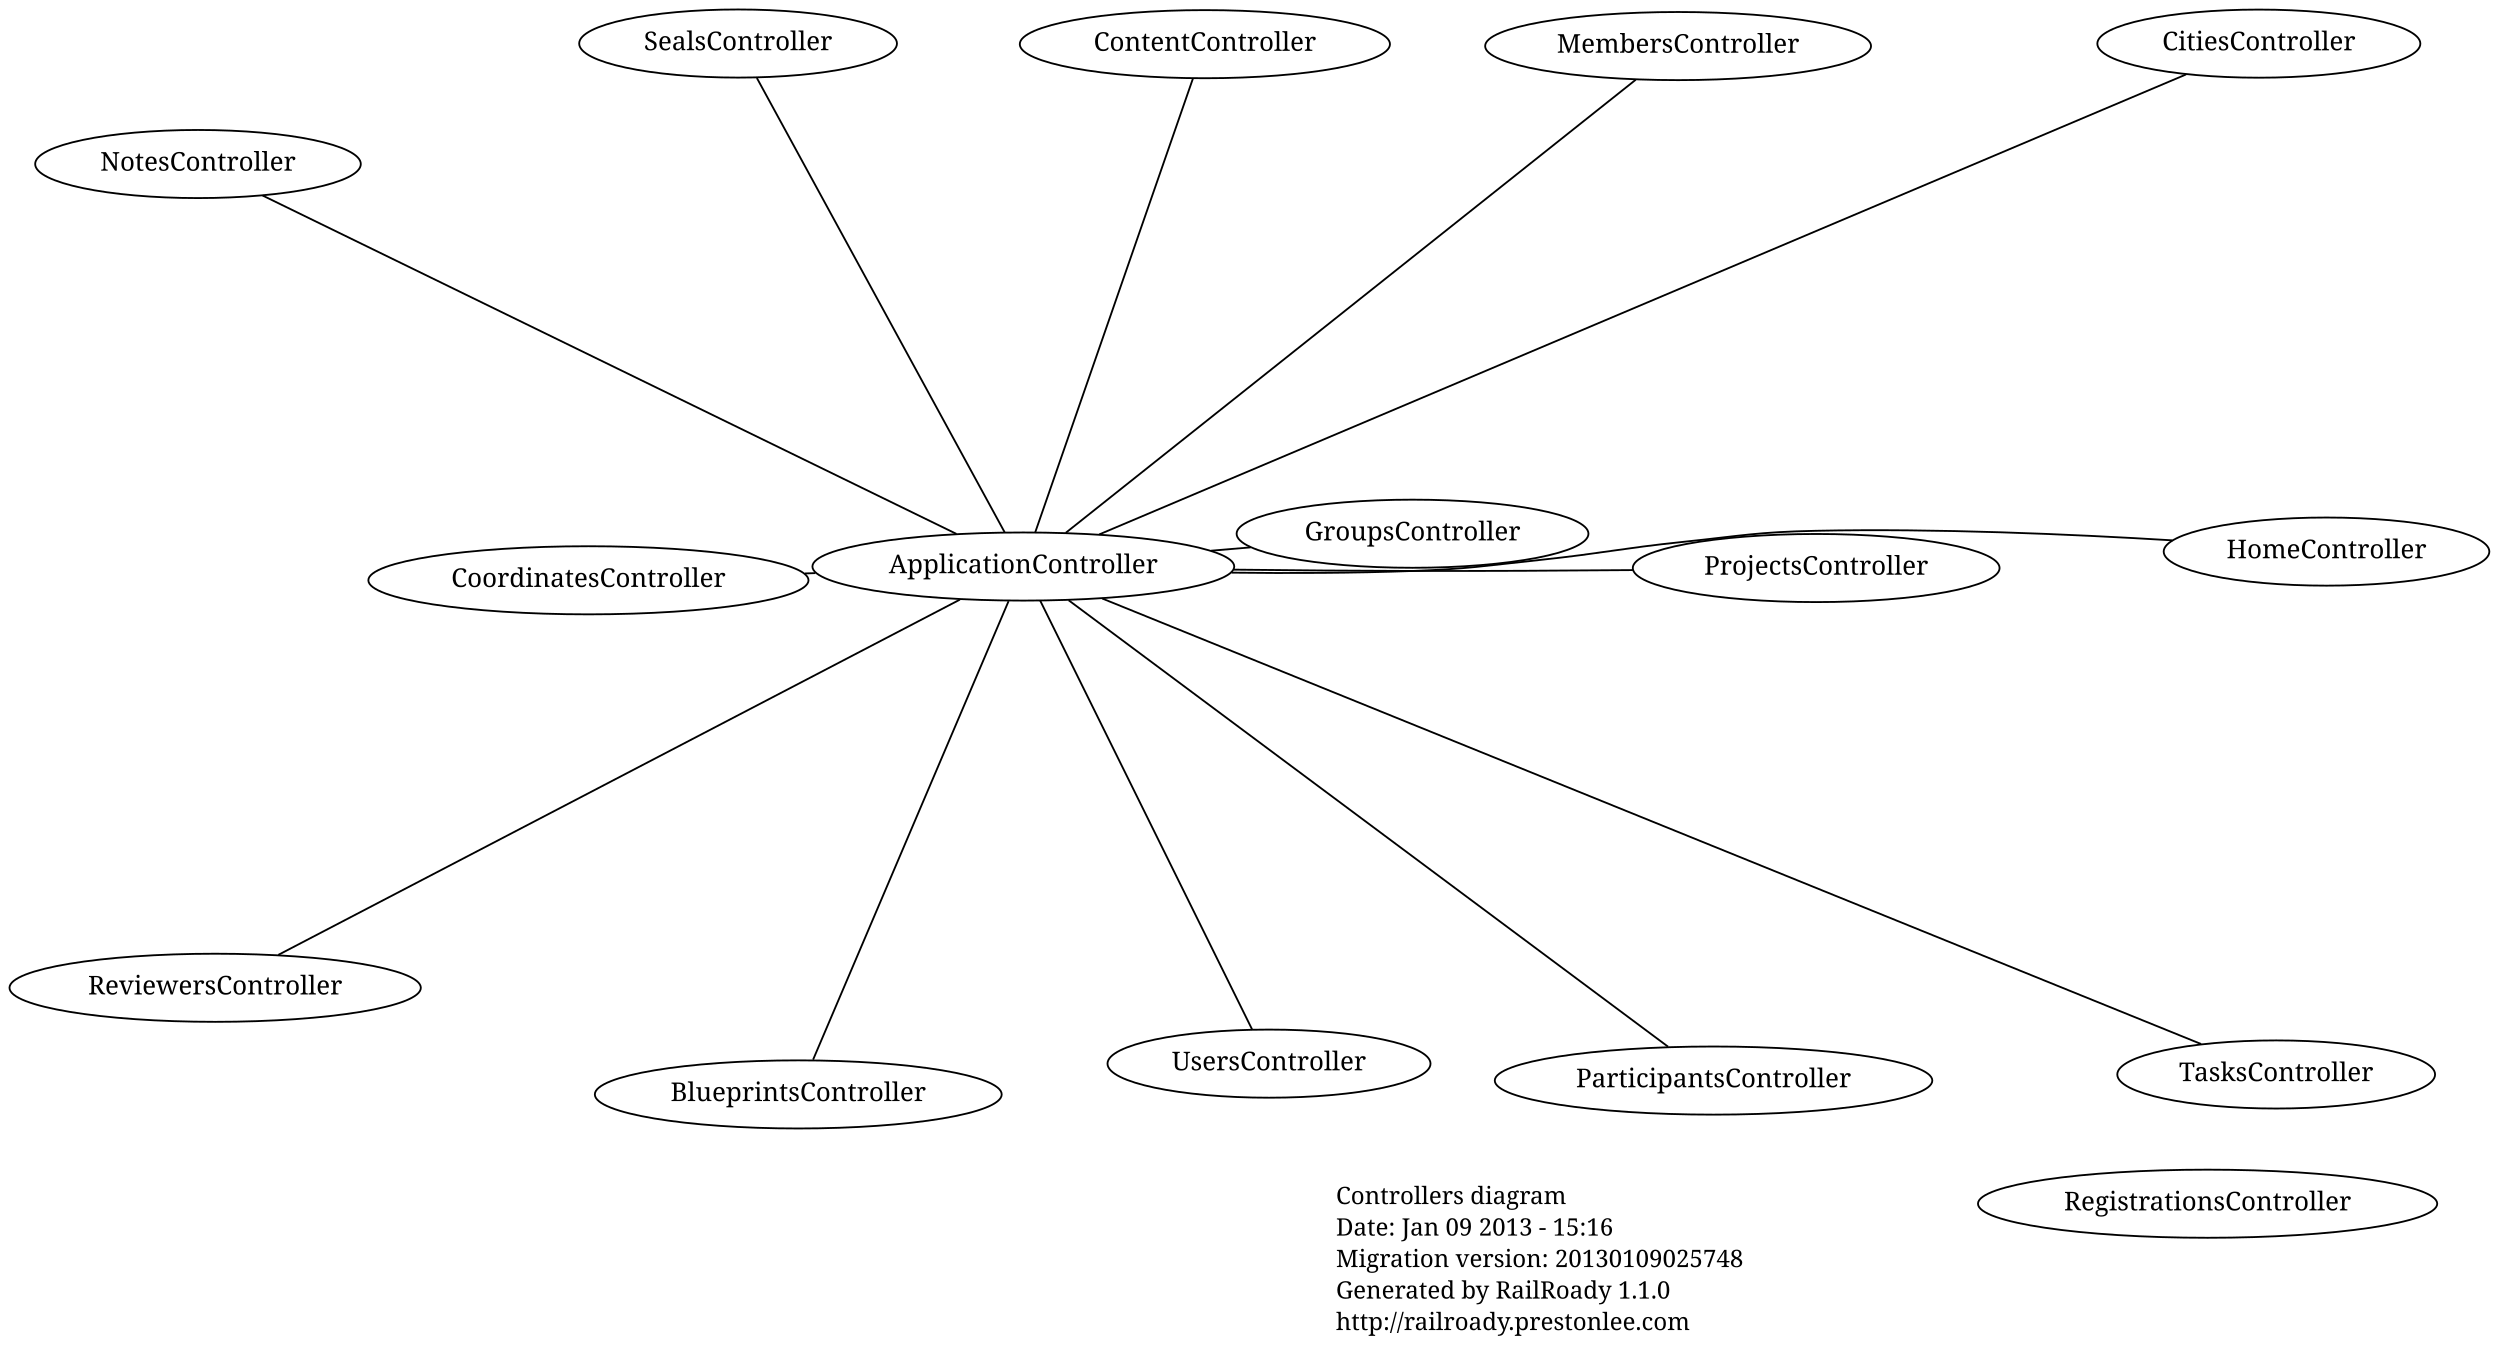
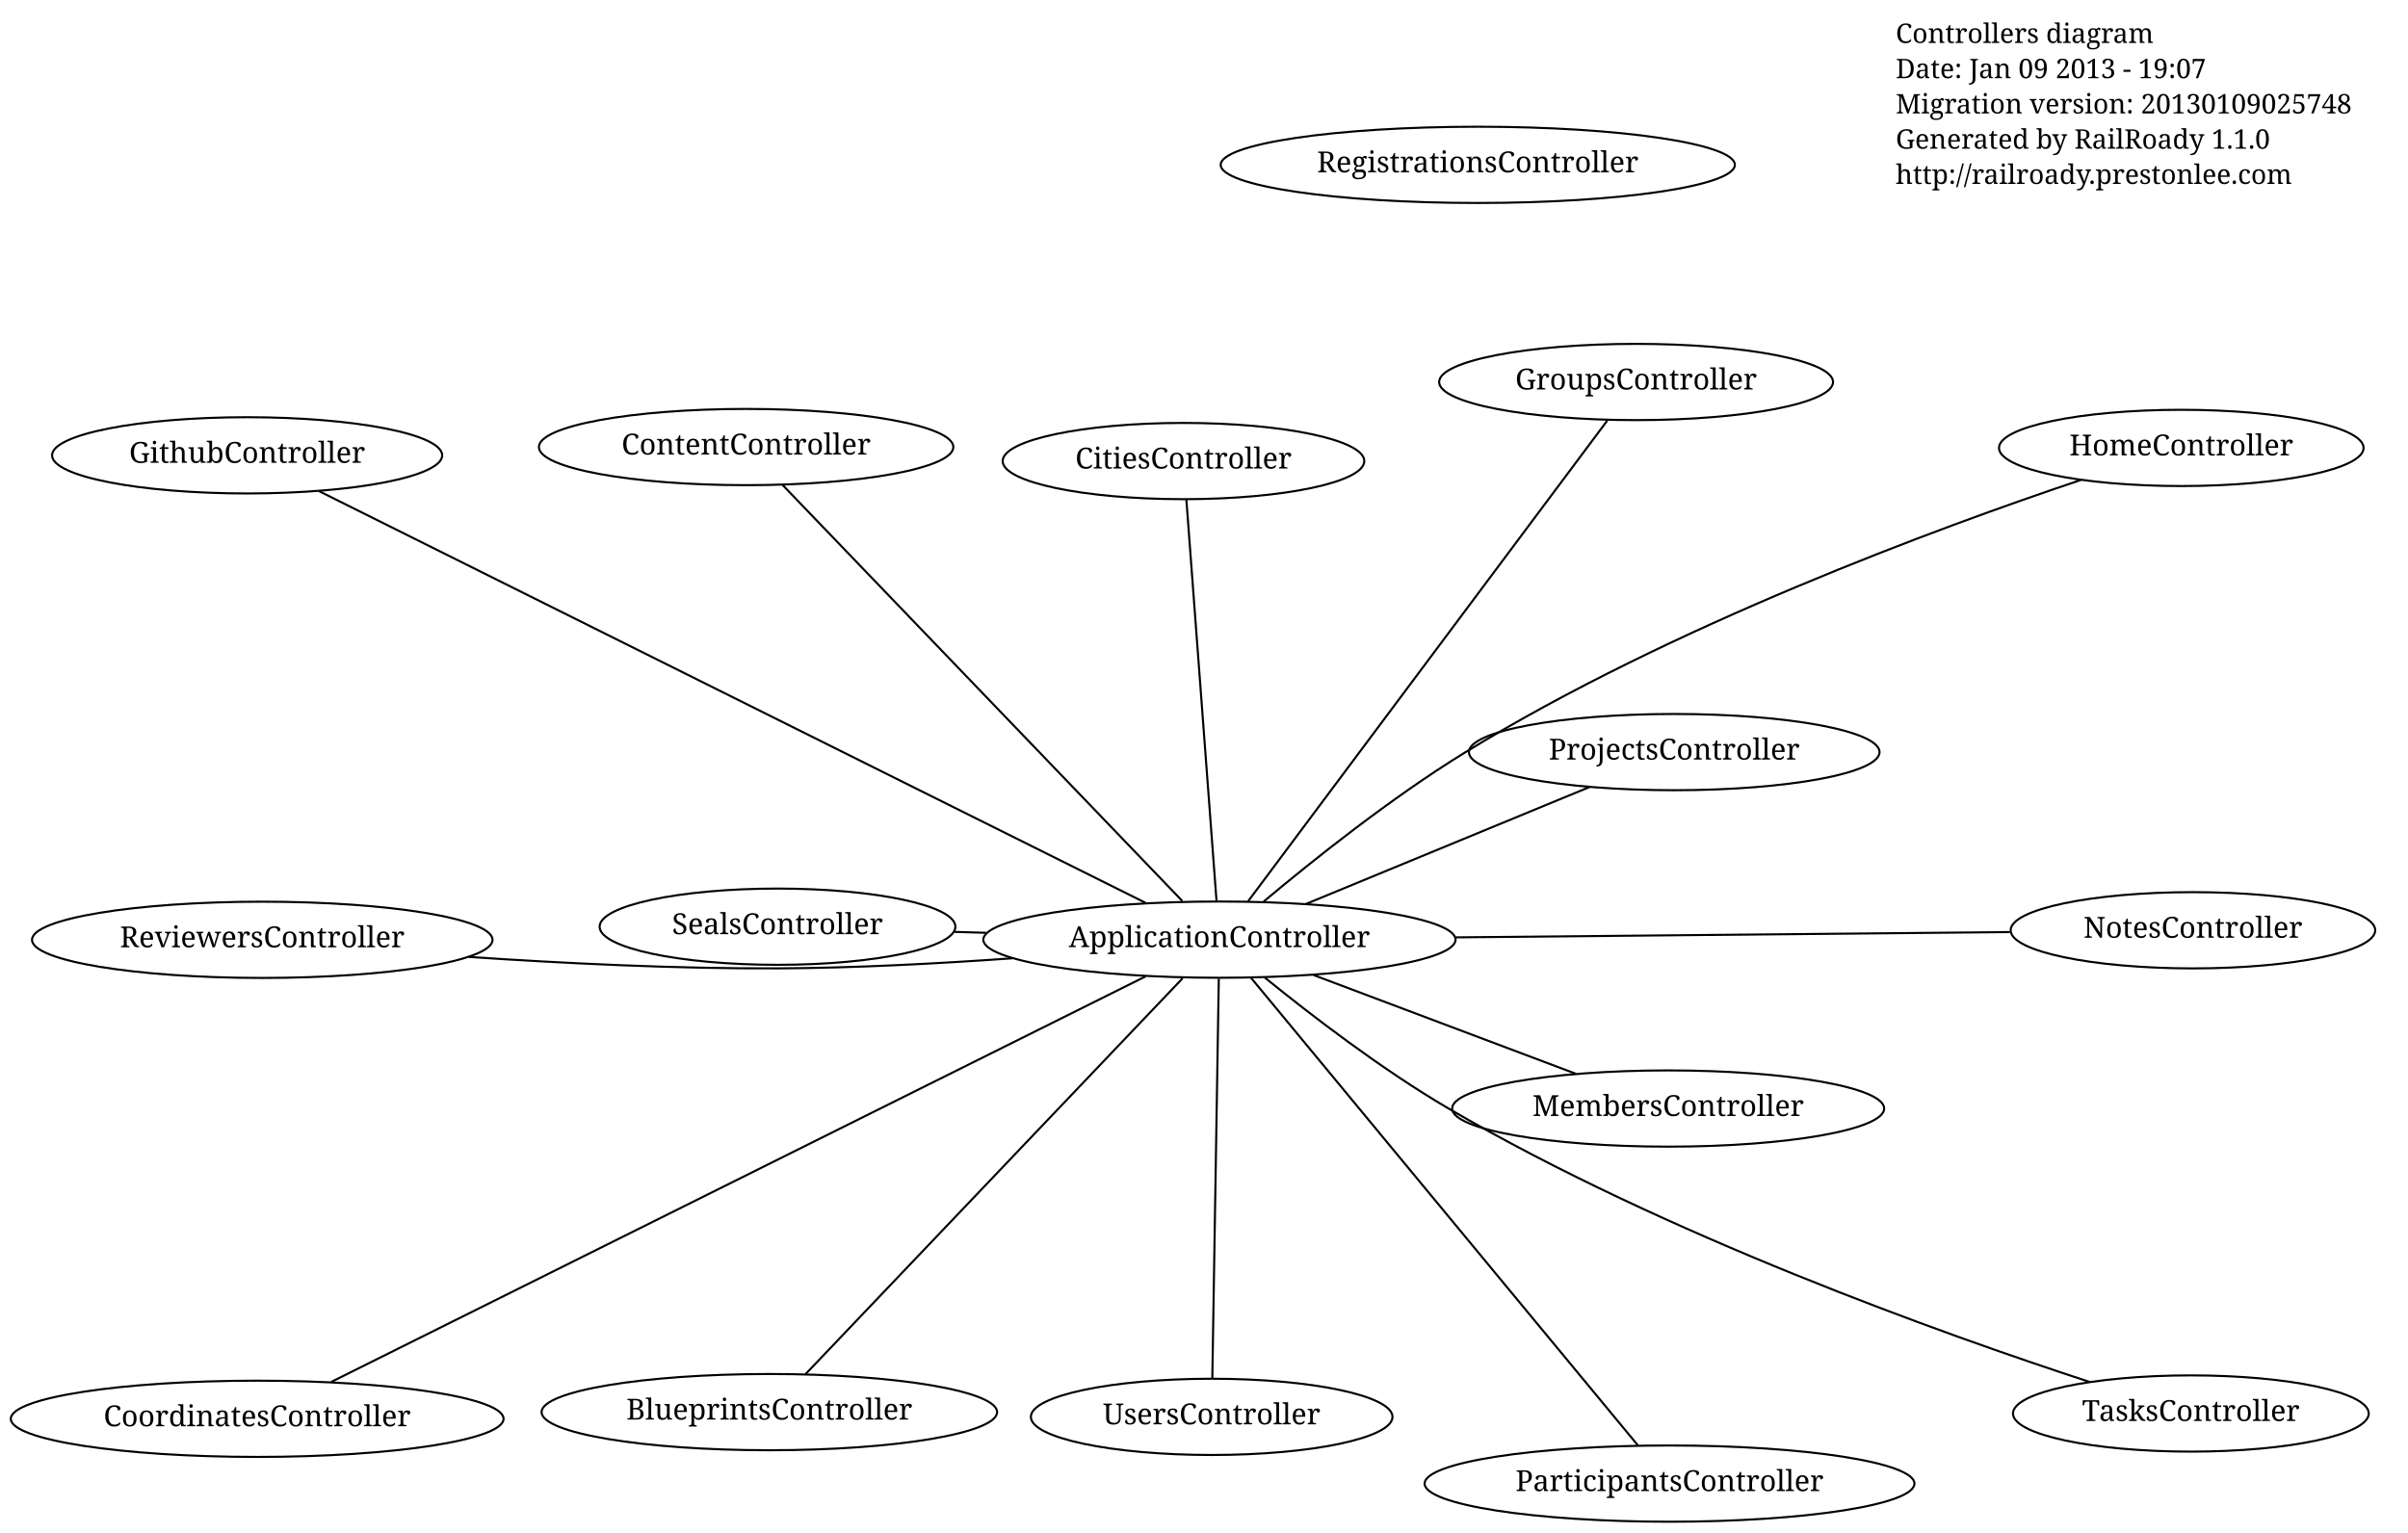
- <svg xmlns="http://www.w3.org/2000/svg" width="1349pt" height="732pt" viewBox="0.00 0.00 1349.19 732.26">
-   <g id="graph1" class="graph" transform="scale(1 1) rotate(0) translate(4 728.259)">
-     <polygon fill="white" stroke="white" points="-4,5 -4,-728.259 1346.19,-728.259 1346.19,5 -4,5" />
+ <svg xmlns="http://www.w3.org/2000/svg" width="1161pt" height="739pt" viewBox="0.00 0.00 1161.00 739.00">
+   <g id="graph1" class="graph" transform="scale(1 1) rotate(0) translate(4 735)">
+     <polygon fill="white" stroke="white" points="-4,5 -4,-735 1158,-735 1158,5 -4,5" />
    <g id="node1" class="node">
-       <text text-anchor="start" x="717" y="-78.3" font-family="Times Roman,serif" font-size="13.00">Controllers diagram</text>
-       <text text-anchor="start" x="717" y="-61.3" font-family="Times Roman,serif" font-size="13.00">Date: Jan 09 2013 - 15:16</text>
-       <text text-anchor="start" x="717" y="-44.3" font-family="Times Roman,serif" font-size="13.00">Migration version: 20130109025748</text>
-       <text text-anchor="start" x="717" y="-27.3" font-family="Times Roman,serif" font-size="13.00">Generated by RailRoady 1.1.0</text>
-       <text text-anchor="start" x="717" y="-10.3" font-family="Times Roman,serif" font-size="13.00">http://railroady.prestonlee.com</text>
+       <text text-anchor="start" x="910" y="-714.3" font-family="Times Roman,serif" font-size="13.00">Controllers diagram</text>
+       <text text-anchor="start" x="910" y="-697.3" font-family="Times Roman,serif" font-size="13.00">Date: Jan 09 2013 - 19:07</text>
+       <text text-anchor="start" x="910" y="-680.3" font-family="Times Roman,serif" font-size="13.00">Migration version: 20130109025748</text>
+       <text text-anchor="start" x="910" y="-663.3" font-family="Times Roman,serif" font-size="13.00">Generated by RailRoady 1.1.0</text>
+       <text text-anchor="start" x="910" y="-646.3" font-family="Times Roman,serif" font-size="13.00">http://railroady.prestonlee.com</text>
    </g>
    <g id="node2" class="node">
-       <ellipse fill="none" stroke="black" cx="1187.5" cy="-78.5" rx="123.951" ry="18.385" />
-       <text text-anchor="middle" x="1187.5" y="-74.9" font-family="Times Roman,serif" font-size="14.00">RegistrationsController</text>
+       <ellipse fill="none" stroke="black" cx="708.5" cy="-655.5" rx="123.951" ry="18.385" />
+       <text text-anchor="middle" x="708.5" y="-651.9" font-family="Times Roman,serif" font-size="14.00">RegistrationsController</text>
    </g>
    <g id="node3" class="node">
-       <ellipse fill="none" stroke="black" cx="112" cy="-195.061" rx="111.016" ry="18.385" />
-       <text text-anchor="middle" x="112" y="-191.461" font-family="Times Roman,serif" font-size="14.00">ReviewersController</text>
+       <ellipse fill="none" stroke="black" cx="122.455" cy="-281.755" rx="111.016" ry="18.385" />
+       <text text-anchor="middle" x="122.455" y="-278.155" font-family="Times Roman,serif" font-size="14.00">ReviewersController</text>
    </g>
    <g id="node4" class="node">
-       <ellipse fill="none" stroke="black" cx="976.215" cy="-421.638" rx="98.995" ry="18.385" />
-       <text text-anchor="middle" x="976.215" y="-418.038" font-family="Times Roman,serif" font-size="14.00">ProjectsController</text>
+       <ellipse fill="none" stroke="black" cx="803.217" cy="-372.281" rx="98.995" ry="18.385" />
+       <text text-anchor="middle" x="803.217" y="-368.681" font-family="Times Roman,serif" font-size="14.00">ProjectsController</text>
    </g>
    <g id="node5" class="node">
-       <ellipse fill="none" stroke="black" cx="426.755" cy="-137.5" rx="109.81" ry="18.385" />
-       <text text-anchor="middle" x="426.755" y="-133.9" font-family="Times Roman,serif" font-size="14.00">BlueprintsController</text>
+       <ellipse fill="none" stroke="black" cx="366.937" cy="-53.973" rx="109.81" ry="18.385" />
+       <text text-anchor="middle" x="366.937" y="-50.373" font-family="Times Roman,serif" font-size="14.00">BlueprintsController</text>
    </g>
    <g id="node6" class="node">
-       <ellipse fill="none" stroke="black" cx="646.239" cy="-704.417" rx="99.91" ry="18.385" />
-       <text text-anchor="middle" x="646.239" y="-700.817" font-family="Times Roman,serif" font-size="14.00">ContentController</text>
+       <ellipse fill="none" stroke="black" cx="355.74" cy="-519.401" rx="99.91" ry="18.385" />
+       <text text-anchor="middle" x="355.74" y="-515.801" font-family="Times Roman,serif" font-size="14.00">ContentController</text>
    </g>
    <g id="node7" class="node">
-       <ellipse fill="none" stroke="black" cx="758.328" cy="-440.16" rx="94.96" ry="18.385" />
-       <text text-anchor="middle" x="758.328" y="-436.56" font-family="Times Roman,serif" font-size="14.00">GroupsController</text>
+       <ellipse fill="none" stroke="black" cx="784.832" cy="-550.771" rx="94.96" ry="18.385" />
+       <text text-anchor="middle" x="784.832" y="-547.171" font-family="Times Roman,serif" font-size="14.00">GroupsController</text>
    </g>
    <g id="node8" class="node">
-       <ellipse fill="none" stroke="black" cx="394.261" cy="-704.759" rx="85.768" ry="18.385" />
-       <text text-anchor="middle" x="394.261" y="-701.159" font-family="Times Roman,serif" font-size="14.00">SealsController</text>
+       <ellipse fill="none" stroke="black" cx="370.869" cy="-288.081" rx="85.768" ry="18.385" />
+       <text text-anchor="middle" x="370.869" y="-284.481" font-family="Times Roman,serif" font-size="14.00">SealsController</text>
    </g>
    <g id="node9" class="node">
-       <ellipse fill="none" stroke="black" cx="548.243" cy="-422.446" rx="113.844" ry="18.385" />
-       <text text-anchor="middle" x="548.243" y="-418.846" font-family="Times Roman,serif" font-size="14.00">ApplicationController</text>
+       <ellipse fill="none" stroke="black" cx="583.941" cy="-281.837" rx="113.844" ry="18.385" />
+       <text text-anchor="middle" x="583.941" y="-278.237" font-family="Times Roman,serif" font-size="14.00">ApplicationController</text>
    </g>
    <g id="edge2" class="edge">
-       <path fill="none" stroke="black" d="M514.012,-404.603C432.462,-362.097 227.461,-255.243 146.072,-212.821" />
+       <path fill="none" stroke="black" d="M484.074,-272.838C448.573,-270.297 408.297,-268.164 371.527,-267.982 322.265,-267.738 267.606,-270.43 222.071,-273.497" />
    </g>
    <g id="edge4" class="edge">
-       <path fill="none" stroke="black" d="M661.963,-420.769C693.229,-420.413 727.142,-420.124 758.436,-420.06 797.285,-419.98 840.032,-420.218 877.289,-420.533" />
+       <path fill="none" stroke="black" d="M625.701,-299.062C664.967,-315.258 723.384,-339.352 762.355,-355.426" />
    </g>
    <g id="edge6" class="edge">
-       <path fill="none" stroke="black" d="M540.272,-403.75C518.259,-352.119 456.804,-207.978 434.756,-156.265" />
+       <path fill="none" stroke="black" d="M566.182,-263.19C525.288,-220.249 424.876,-114.811 384.335,-72.241" />
    </g>
    <g id="edge8" class="edge">
-       <path fill="none" stroke="black" d="M554.673,-440.947C572.429,-492.038 622.001,-634.676 639.785,-685.848" />
+       <path fill="none" stroke="black" d="M566.034,-300.479C523.27,-344.997 415.61,-457.076 373.25,-501.173" />
    </g>
    <g id="edge10" class="edge">
-       <path fill="none" stroke="black" d="M649.593,-430.991C656.728,-431.593 663.886,-432.197 670.935,-432.791" />
+       <path fill="none" stroke="black" d="M597.749,-300.322C634.448,-349.452 734.118,-482.879 770.928,-532.156" />
    </g>
    <g id="edge12" class="edge">
-       <path fill="none" stroke="black" d="M538.14,-440.969C510.239,-492.123 432.346,-634.933 404.401,-686.168" />
+       <path fill="none" stroke="black" d="M471.477,-285.133C466.375,-285.282 461.291,-285.431 456.273,-285.579" />
    </g>
    <g id="node10" class="node">
-       <ellipse fill="none" stroke="black" cx="1224.52" cy="-148.265" rx="85.768" ry="18.385" />
-       <text text-anchor="middle" x="1224.52" y="-144.665" font-family="Times Roman,serif" font-size="14.00">TasksController</text>
+       <ellipse fill="none" stroke="black" cx="1052.31" cy="-53.307" rx="85.768" ry="18.385" />
+       <text text-anchor="middle" x="1052.31" y="-49.707" font-family="Times Roman,serif" font-size="14.00">TasksController</text>
    </g>
    <g id="edge14" class="edge">
-       <path fill="none" stroke="black" d="M590.803,-405.191C713.083,-355.616 1064.3,-213.223 1184,-164.695" />
+       <path fill="none" stroke="black" d="M605.879,-263.481C627.556,-245.883 662.107,-219.255 694.694,-200.222 798.731,-139.459 932.689,-91.677 1003.46,-68.546" />
    </g>
    <g id="node11" class="node">
-       <ellipse fill="none" stroke="black" cx="313.487" cy="-415.022" rx="118.794" ry="18.385" />
-       <text text-anchor="middle" x="313.487" y="-411.422" font-family="Times Roman,serif" font-size="14.00">CoordinatesController</text>
+       <ellipse fill="none" stroke="black" cx="120" cy="-50.752" rx="118.794" ry="18.385" />
+       <text text-anchor="middle" x="120" y="-47.152" font-family="Times Roman,serif" font-size="14.00">CoordinatesController</text>
    </g>
    <g id="edge16" class="edge">
-       <path fill="none" stroke="black" d="M436.022,-418.897C434.135,-418.837 432.248,-418.778 430.36,-418.718" />
+       <path fill="none" stroke="black" d="M548.306,-264.088C461.948,-221.074 242.239,-111.638 155.756,-68.561" />
    </g>
    <g id="node12" class="node">
-       <ellipse fill="none" stroke="black" cx="920.814" cy="-144.973" rx="118.087" ry="18.385" />
-       <text text-anchor="middle" x="920.814" y="-141.373" font-family="Times Roman,serif" font-size="14.00">ParticipantsController</text>
+       <ellipse fill="none" stroke="black" cx="800.952" cy="-19.5" rx="118.087" ry="18.385" />
+       <text text-anchor="middle" x="800.952" y="-15.9" font-family="Times Roman,serif" font-size="14.00">ParticipantsController</text>
    </g>
    <g id="edge18" class="edge">
-       <path fill="none" stroke="black" d="M572.688,-404.24C640.196,-353.964 828.663,-213.602 896.278,-163.246" />
+       <path fill="none" stroke="black" d="M599.2,-263.39C639.046,-215.223 745.883,-86.071 785.709,-37.927" />
    </g>
    <g id="node13" class="node">
-       <ellipse fill="none" stroke="black" cx="680.856" cy="-154.113" rx="87.18" ry="18.385" />
-       <text text-anchor="middle" x="680.856" y="-150.513" font-family="Times Roman,serif" font-size="14.00">UsersController</text>
+       <ellipse fill="none" stroke="black" cx="580.21" cy="-51.687" rx="87.18" ry="18.385" />
+       <text text-anchor="middle" x="580.21" y="-48.087" font-family="Times Roman,serif" font-size="14.00">UsersController</text>
    </g>
    <g id="edge20" class="edge">
-       <path fill="none" stroke="black" d="M557.358,-404.002C581.584,-354.982 647.378,-221.853 671.677,-172.686" />
+       <path fill="none" stroke="black" d="M583.635,-263.003C582.934,-219.738 581.215,-113.662 580.514,-70.458" />
    </g>
    <g id="node14" class="node">
-       <ellipse fill="none" stroke="black" cx="102.726" cy="-639.721" rx="87.889" ry="18.385" />
-       <text text-anchor="middle" x="102.726" y="-636.121" font-family="Times Roman,serif" font-size="14.00">NotesController</text>
+       <ellipse fill="none" stroke="black" cx="115.156" cy="-515.404" rx="94.045" ry="18.385" />
+       <text text-anchor="middle" x="115.156" y="-511.804" font-family="Times Roman,serif" font-size="14.00">GithubController</text>
    </g>
    <g id="edge22" class="edge">
-       <path fill="none" stroke="black" d="M512.162,-440.042C428.161,-481.009 220.397,-582.334 137.599,-622.714" />
+       <path fill="none" stroke="black" d="M548.321,-299.585C460.824,-343.179 236.198,-455.097 149.766,-498.16" />
    </g>
    <g id="node15" class="node">
-       <ellipse fill="none" stroke="black" cx="1251.69" cy="-430.514" rx="87.889" ry="18.385" />
-       <text text-anchor="middle" x="1251.69" y="-426.914" font-family="Times Roman,serif" font-size="14.00">HomeController</text>
+       <ellipse fill="none" stroke="black" cx="1053.31" cy="-286.352" rx="87.889" ry="18.385" />
+       <text text-anchor="middle" x="1053.31" y="-282.752" font-family="Times Roman,serif" font-size="14.00">NotesController</text>
    </g>
    <g id="edge24" class="edge">
-       <path fill="none" stroke="black" d="M660.626,-419.145C692.269,-418.766 726.708,-418.871 758.436,-420.06 788.872,-421.2 796.423,-422.746 826.711,-425.963 861.548,-429.662 870.074,-432.173 904.917,-435.818 936.44,-439.116 944.297,-441.066 975.985,-441.738 1040.64,-443.11 1113.78,-439.913 1168.47,-436.585" />
+       <path fill="none" stroke="black" d="M697.862,-282.933C780.077,-283.724 889.47,-284.776 965.08,-285.503" />
    </g>
    <g id="node16" class="node">
-       <ellipse fill="none" stroke="black" cx="1215.16" cy="-704.702" rx="87.18" ry="18.385" />
-       <text text-anchor="middle" x="1215.16" y="-701.102" font-family="Times Roman,serif" font-size="14.00">CitiesController</text>
+       <ellipse fill="none" stroke="black" cx="1047.7" cy="-518.982" rx="87.889" ry="18.385" />
+       <text text-anchor="middle" x="1047.7" y="-515.382" font-family="Times Roman,serif" font-size="14.00">HomeController</text>
    </g>
    <g id="edge26" class="edge">
-       <path fill="none" stroke="black" d="M589.208,-439.783C709.086,-490.519 1058.14,-638.244 1175.86,-688.069" />
+       <path fill="none" stroke="black" d="M605.299,-300.229C628.356,-319.567 666.628,-350.195 702.617,-372.278 801.661,-433.054 930.359,-480.4 999.205,-503.497" />
    </g>
    <g id="node17" class="node">
-       <ellipse fill="none" stroke="black" cx="901.674" cy="-703.393" rx="104.151" ry="18.385" />
-       <text text-anchor="middle" x="901.674" y="-699.793" font-family="Times Roman,serif" font-size="14.00">MembersController</text>
+       <ellipse fill="none" stroke="black" cx="566.607" cy="-512.643" rx="87.18" ry="18.385" />
+       <text text-anchor="middle" x="566.607" y="-509.043" font-family="Times Roman,serif" font-size="14.00">CitiesController</text>
    </g>
    <g id="edge28" class="edge">
-       <path fill="none" stroke="black" d="M571.16,-440.663C635.1,-491.49 814.932,-634.441 878.809,-685.217" />
+       <path fill="none" stroke="black" d="M582.522,-300.725C579.255,-344.221 571.235,-451.019 567.996,-494.14" />
+     </g>
+     <g id="node18" class="node">
+       <ellipse fill="none" stroke="black" cx="800.29" cy="-200.386" rx="104.151" ry="18.385" />
+       <text text-anchor="middle" x="800.29" y="-196.786" font-family="Times Roman,serif" font-size="14.00">MembersController</text>
+     </g>
+     <g id="edge30" class="edge">
+       <path fill="none" stroke="black" d="M629.295,-264.762C666.467,-250.768 718.785,-231.071 755.737,-217.159" />
    </g>
  </g>
</svg>
